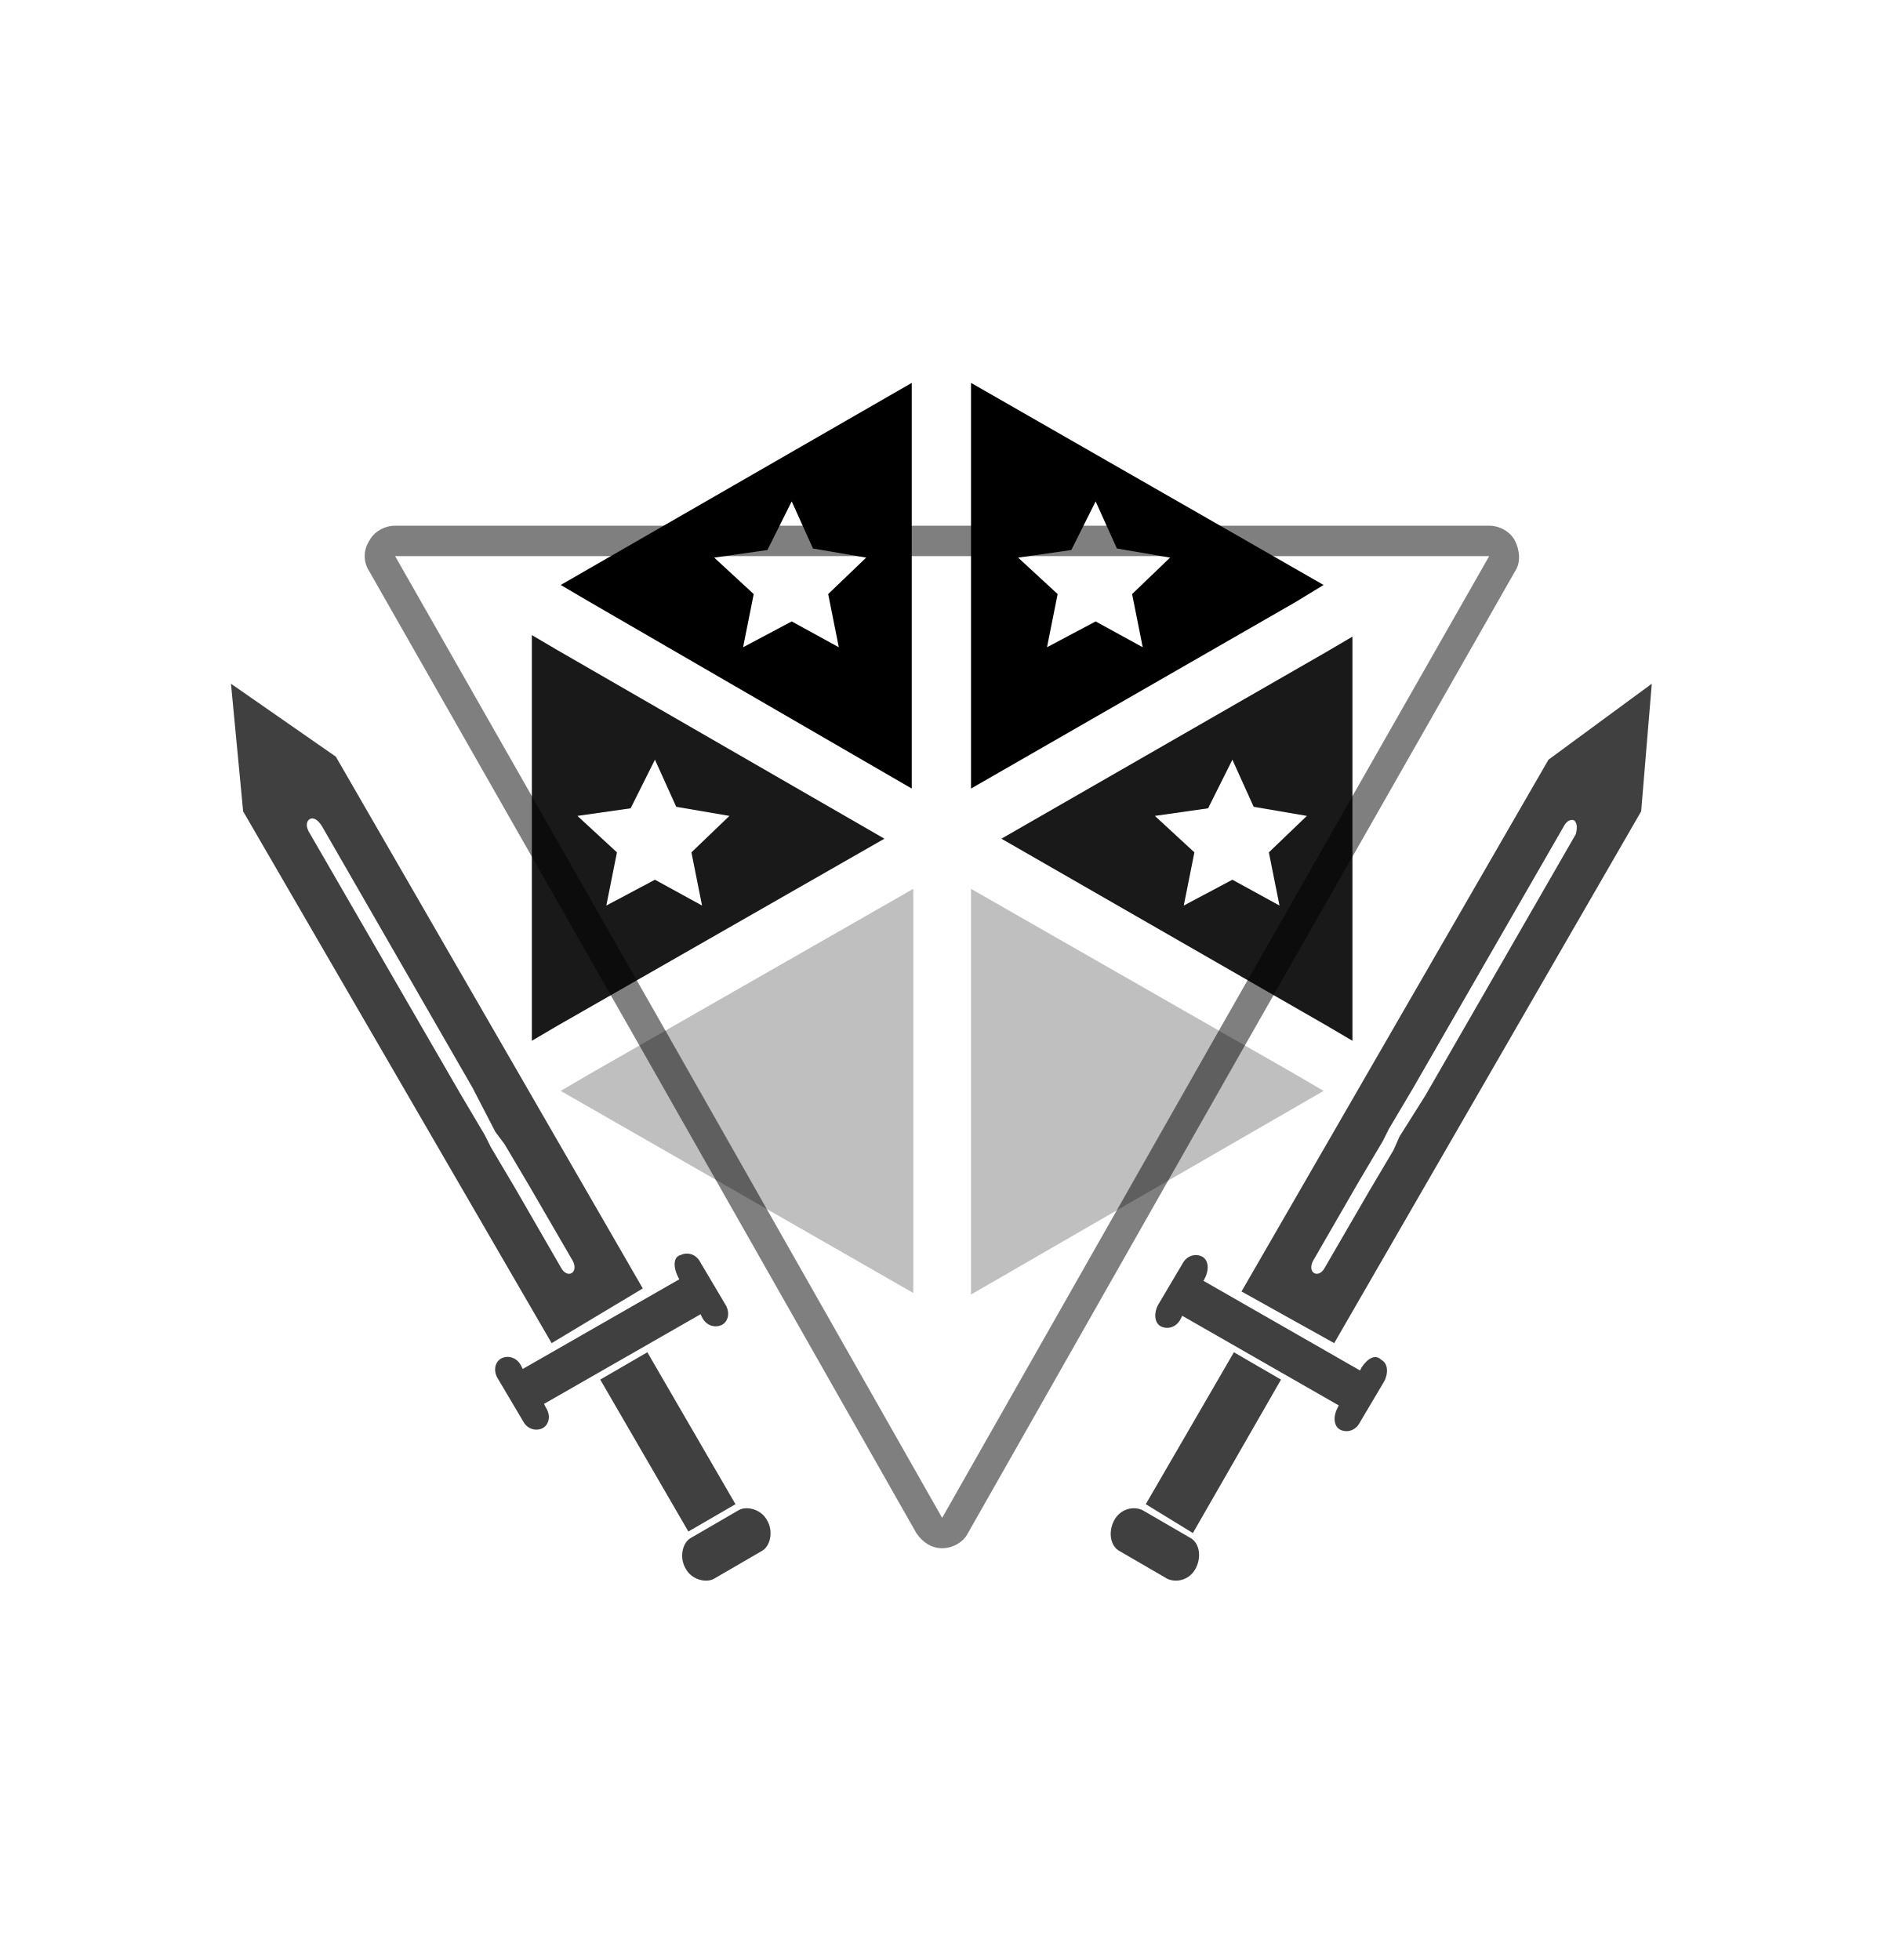
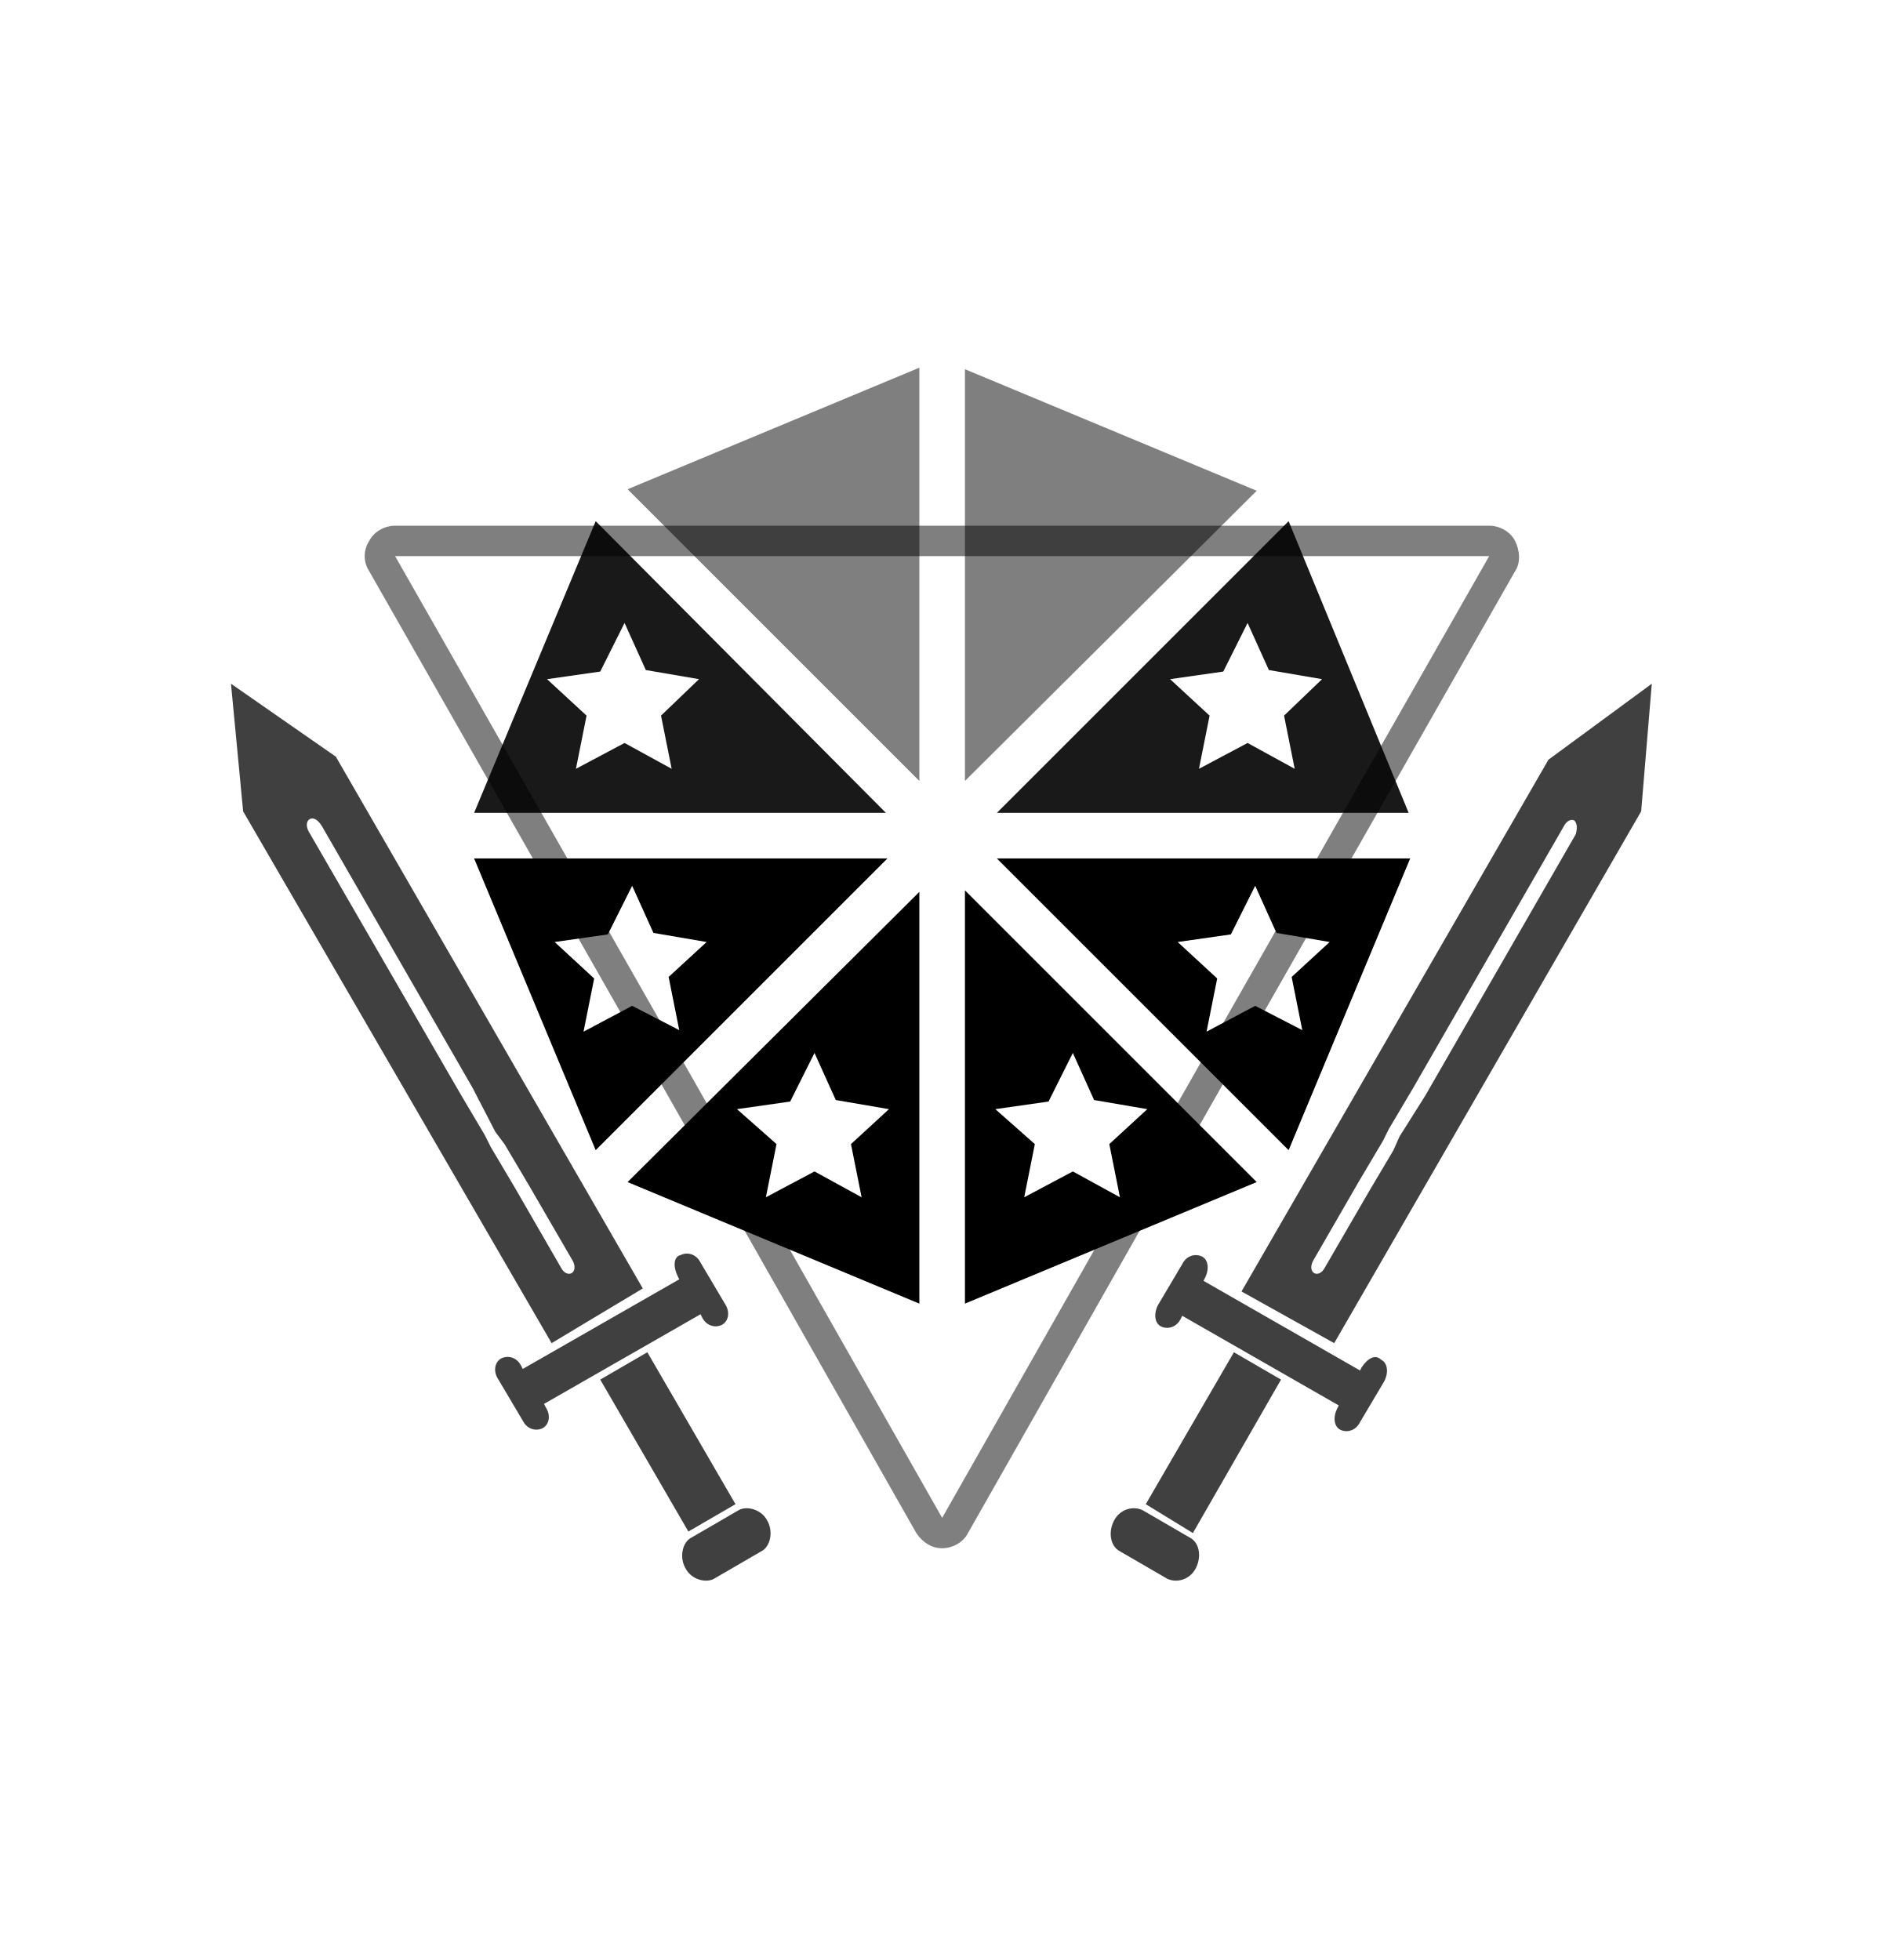
<svg viewBox="0 0 124 129">
  <path opacity=".5" d="M98 36.6L80 68.2 62 99.9 44 68.2 26 36.6h72m0-2H26c-.7 0-1.4.4-1.7 1-.4.6-.4 1.4 0 2l18 31.6 18 31.7c.4.6 1 1 1.7 1s1.4-.4 1.7-1l18-31.7 18-31.6c.4-.6.3-1.4 0-2-.3-.6-1-1-1.7-1zm0 4z" />
-   <path opacity=".25" d="M63.9 83.1v2.1l23.2-13.4-1.7-1-21.5-12.3v24.6zM38.6 70.8l-1.7 1 23.2 13.3V58.5L38.6 70.8z" />
+   <path opacity=".5" d="M63.5 51.4V24.3l19.2 8-19.2 19.1zm-3-27.2l-19.2 8 19.2 19.2V24.2z" />
+   <path d="M41.3 77.8l19.2 8V58.7L41.3 77.8zm15.4 1l-3.1-1.7-3.2 1.7.7-3.5-2.6-2.3 3.5-.5 1.6-3.2 1.4 3.1 3.5.6-2.5 2.3.7 3.5zM31.2 56.5l8 19.2 19.2-19.2H31.2zm10.4 9.7l-3.2 1.7.7-3.5-2.6-2.4 3.5-.5 1.6-3.2 1.4 3.1 3.5.6-2.5 2.3.7 3.5-3.1-1.6zm21.9 19.6l19.2-8-19.2-19.2v27.2zM69 72.5l1.6-3.2 1.4 3.1 3.5.6-2.5 2.3.7 3.5-3.1-1.7-3.2 1.7.7-3.5-2.6-2.3 3.5-.5zm-3.4-16l19.2 19.2 8-19.2H65.6zm17 9.7l-3.2 1.7.7-3.5-2.6-2.4 3.5-.5 1.6-3.2 1.4 3.1 3.5.6-2.5 2.3.7 3.5-3.1-1.6z" />
  <path opacity=".75" d="M81.2 89l3.1 1.8-5.8 10.1-3.1-1.9 5.8-10zm-6 10.4c-.6-.3-1.5-.1-1.9.7-.4.8-.2 1.7.4 2l3.1 1.8c.6.3 1.5.1 1.9-.7.4-.8.2-1.7-.4-2l-3.1-1.8zM89.6 90l-.1.2-10.3-5.9.1-.2c.3-.6.2-1.2-.2-1.4-.4-.2-1-.1-1.3.5l-1.6 2.7c-.3.6-.2 1.2.2 1.4.4.2 1 .1 1.3-.5l.1-.2 10.3 5.9-.1.2c-.3.6-.2 1.2.2 1.4.4.2 1 .1 1.3-.5l1.6-2.7c.3-.6.2-1.2-.2-1.4-.4-.4-.9-.1-1.3.5zm19.1-45l-.7 8.4-20.2 35-6.1-3.4 20.2-35 6.8-5zm-5.1 9c-.2-.1-.5 0-.7.4L93 71.6l-1.6 2.7-.4.8-1.6 2.7-3 5.2c-.2.4-.1.7.1.8.2.1.5 0 .7-.4l2.9-5 1.6-2.7.4-.9 1.7-2.7 9.9-17.2c.1-.4.1-.7-.1-.9zM39.5 90.8l3.1-1.8 5.8 10-3.1 1.8-5.8-10zm6 10.4c-.6.3-.8 1.3-.4 2 .4.8 1.4 1 1.9.7l3.1-1.8c.6-.3.8-1.3.4-2-.4-.8-1.4-1-1.9-.7l-3.1 1.8zM44.6 84l.1.2-10.3 5.9-.1-.2c-.3-.6-.9-.7-1.3-.5-.4.2-.6.8-.2 1.4l1.6 2.7c.3.6.9.7 1.3.5.4-.2.6-.8.2-1.4l-.1-.2 10.3-5.9.1.2c.3.6.9.7 1.3.5.4-.2.6-.8.2-1.4l-1.6-2.7c-.3-.6-.9-.7-1.3-.5-.5.1-.5.8-.2 1.4zM15.2 45l6.9 4.8 20.2 35-6 3.6-20.3-35-.8-8.4zm5.2 8.9c-.2.1-.3.4-.1.8l10 17.3 1.6 2.7.4.8 1.6 2.7 3 5.2c.2.4.5.5.7.4s.3-.4.1-.8l-2.9-5-1.6-2.7-.6-.8-1.5-2.9-9.9-17.2c-.3-.5-.6-.6-.8-.5z" />
-   <path opacity=".9" d="M35 41.8v26.7l1.7-1 21.5-12.3-21.5-12.4-1.7-1zm6.5 11.4l1.6-3.2 1.4 3.1 3.5.6-2.5 2.4.7 3.5-3.1-1.7-3.2 1.7.7-3.5-2.6-2.4 3.5-.5zm45.8-10.3L65.9 55.2l21.4 12.3 1.7 1V41.9l-1.7 1zm-3.1 16.7l-3.1-1.7-3.2 1.7.7-3.5-2.6-2.4 3.5-.5 1.6-3.2 1.4 3.1 3.5.6-2.5 2.4.7 3.5z" />
-   <path d="M38.6 39.5L60 51.9V25.2L36.9 38.5l1.7 1zm11.9-3.3l1.6-3.2 1.4 3.1 3.5.6-2.5 2.4.7 3.5-3.1-1.7-3.2 1.7.7-3.5-2.6-2.4 3.5-.5zm36.6 2.3L63.9 25.2v26.7l21.4-12.3 1.8-1.1zm-11.9 4.1l-3.1-1.7-3.2 1.7.7-3.5-2.6-2.4 3.5-.5 1.6-3.2 1.4 3.1 3.5.6-2.5 2.4.7 3.5z" />
+   <path opacity=".9" d="M31.2 53.5h27.1L39.2 34.3l-8 19.2zM41.1 41l1.4 3.1 3.5.6-2.5 2.4.7 3.5-3.1-1.7-3.2 1.7.7-3.5-2.6-2.4 3.5-.5 1.6-3.2zm43.7-6.7L65.6 53.5h27.1l-7.9-19.2zm-2.7 14.6l-3.2 1.7.7-3.5-2.6-2.4 3.5-.5 1.6-3.2 1.4 3.1 3.5.6-2.5 2.4.7 3.5-3.1-1.7z" />
</svg>
